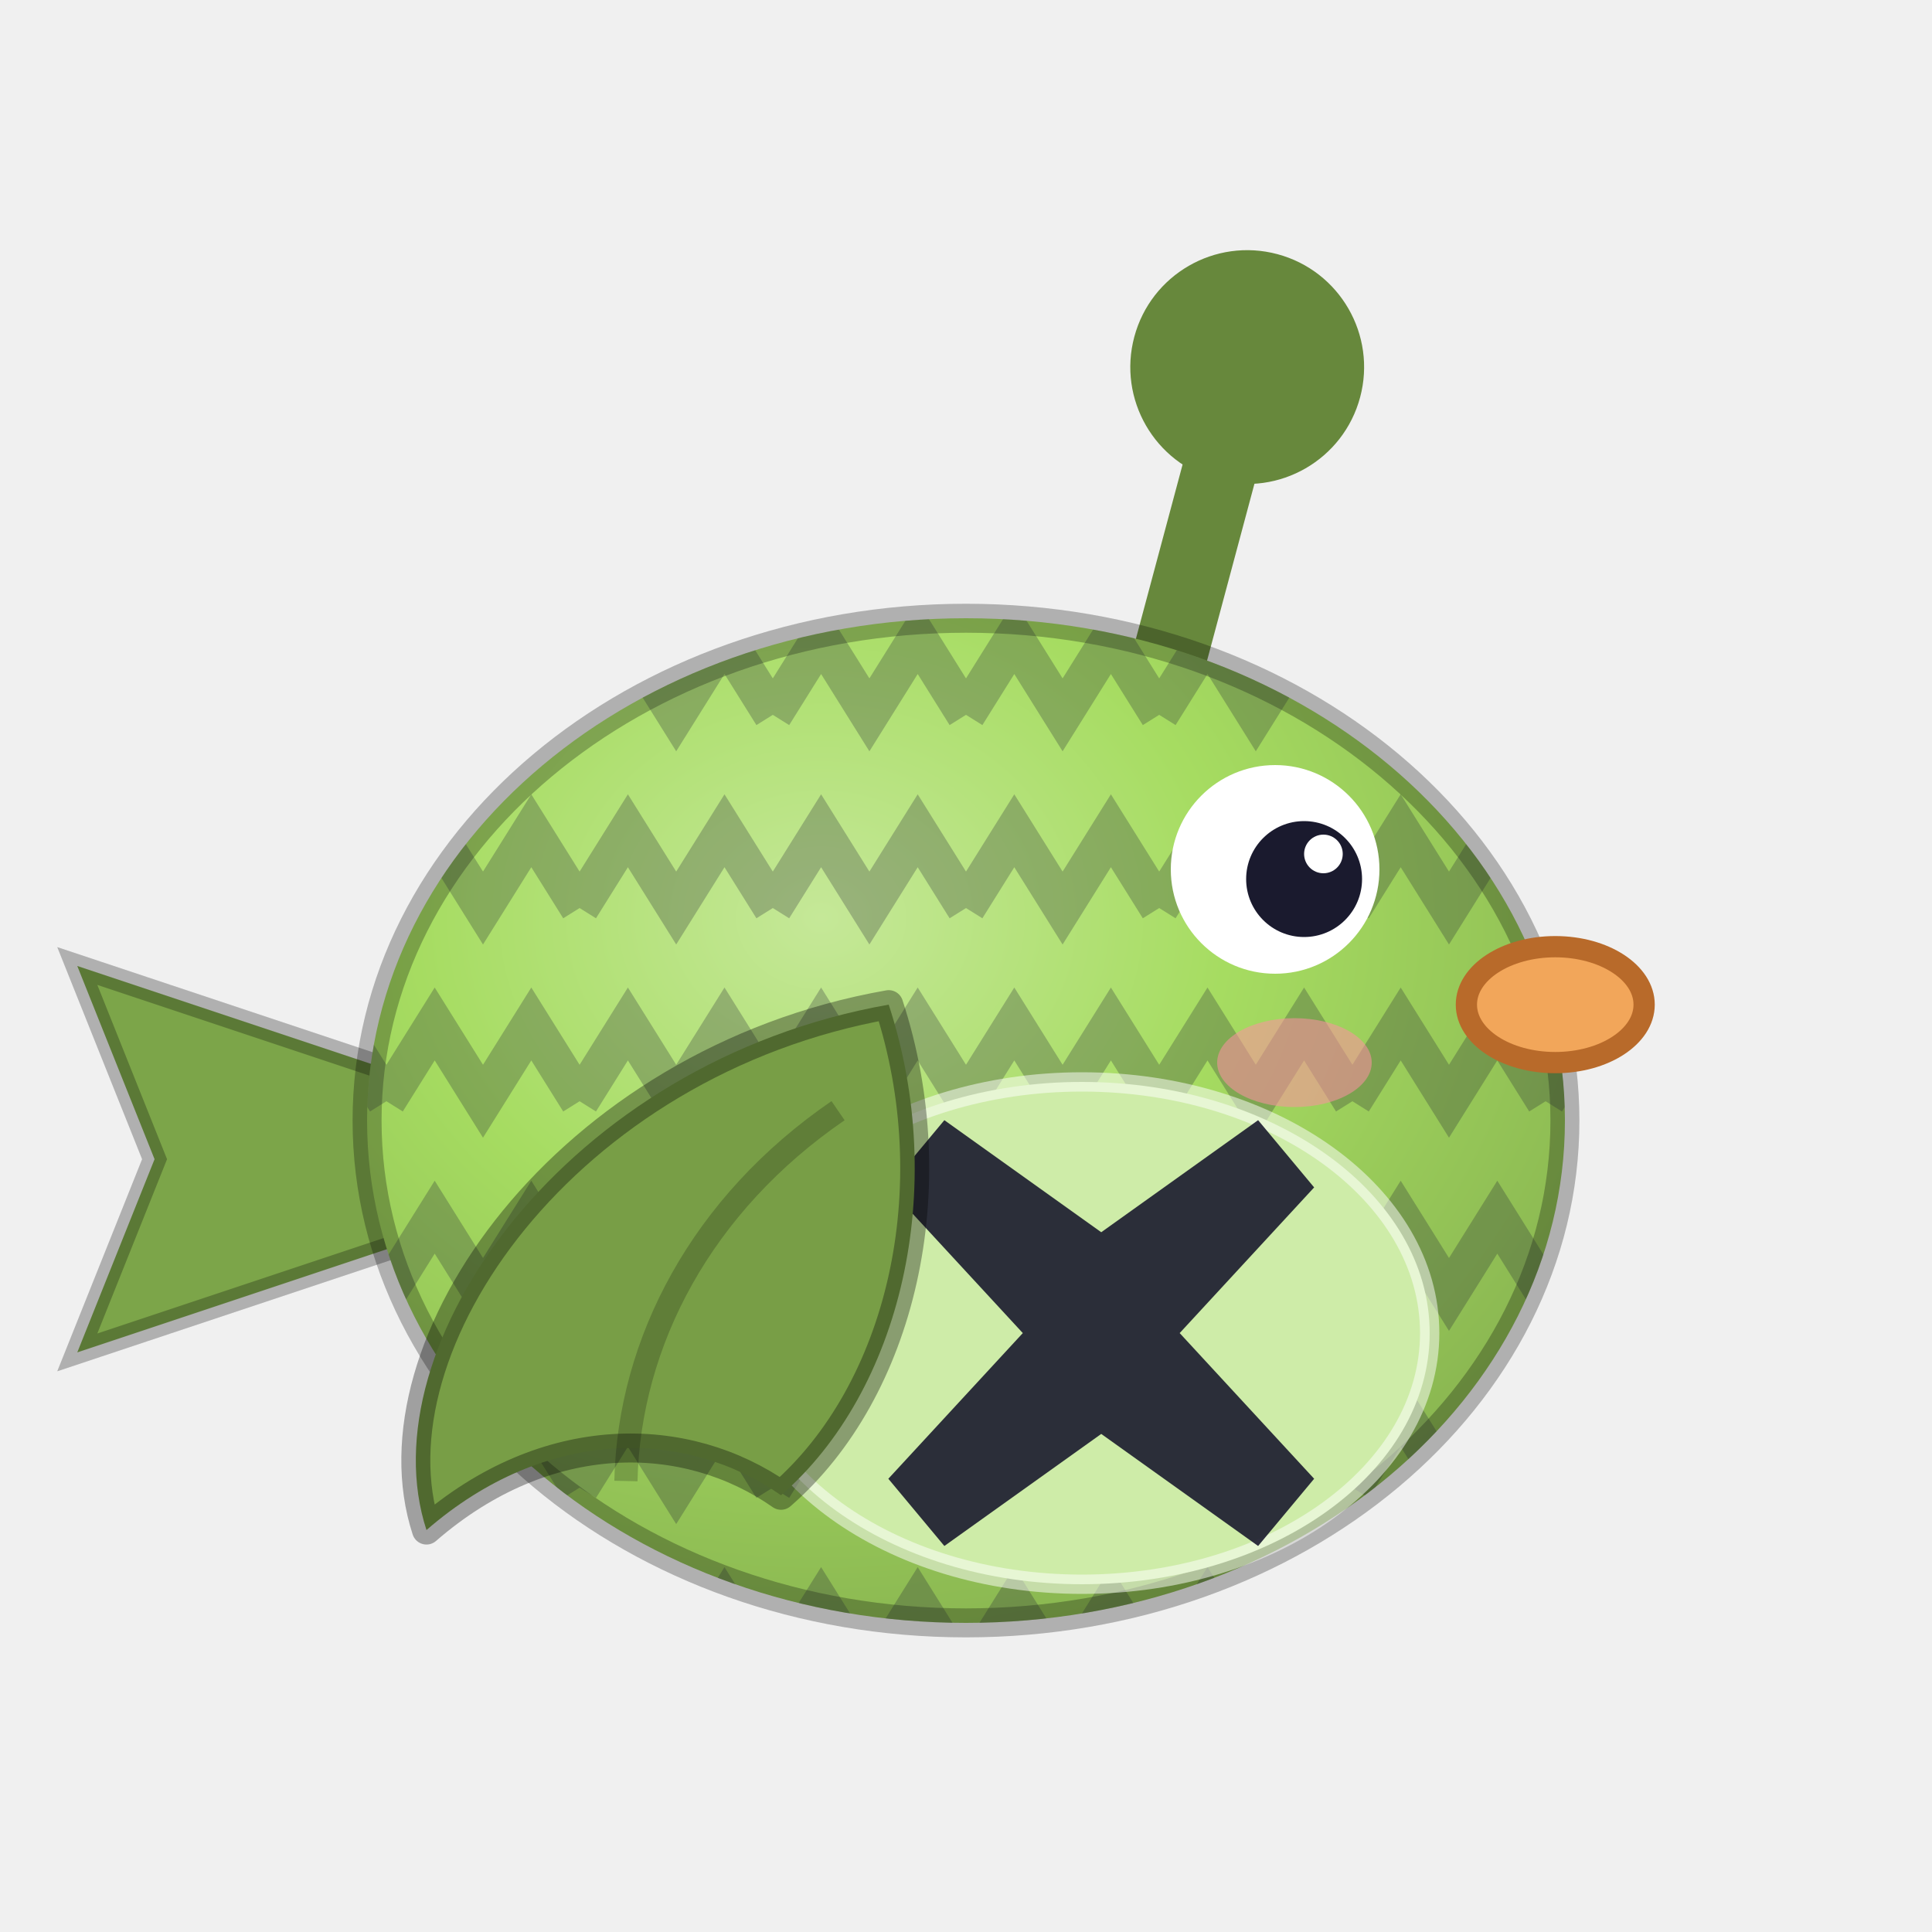
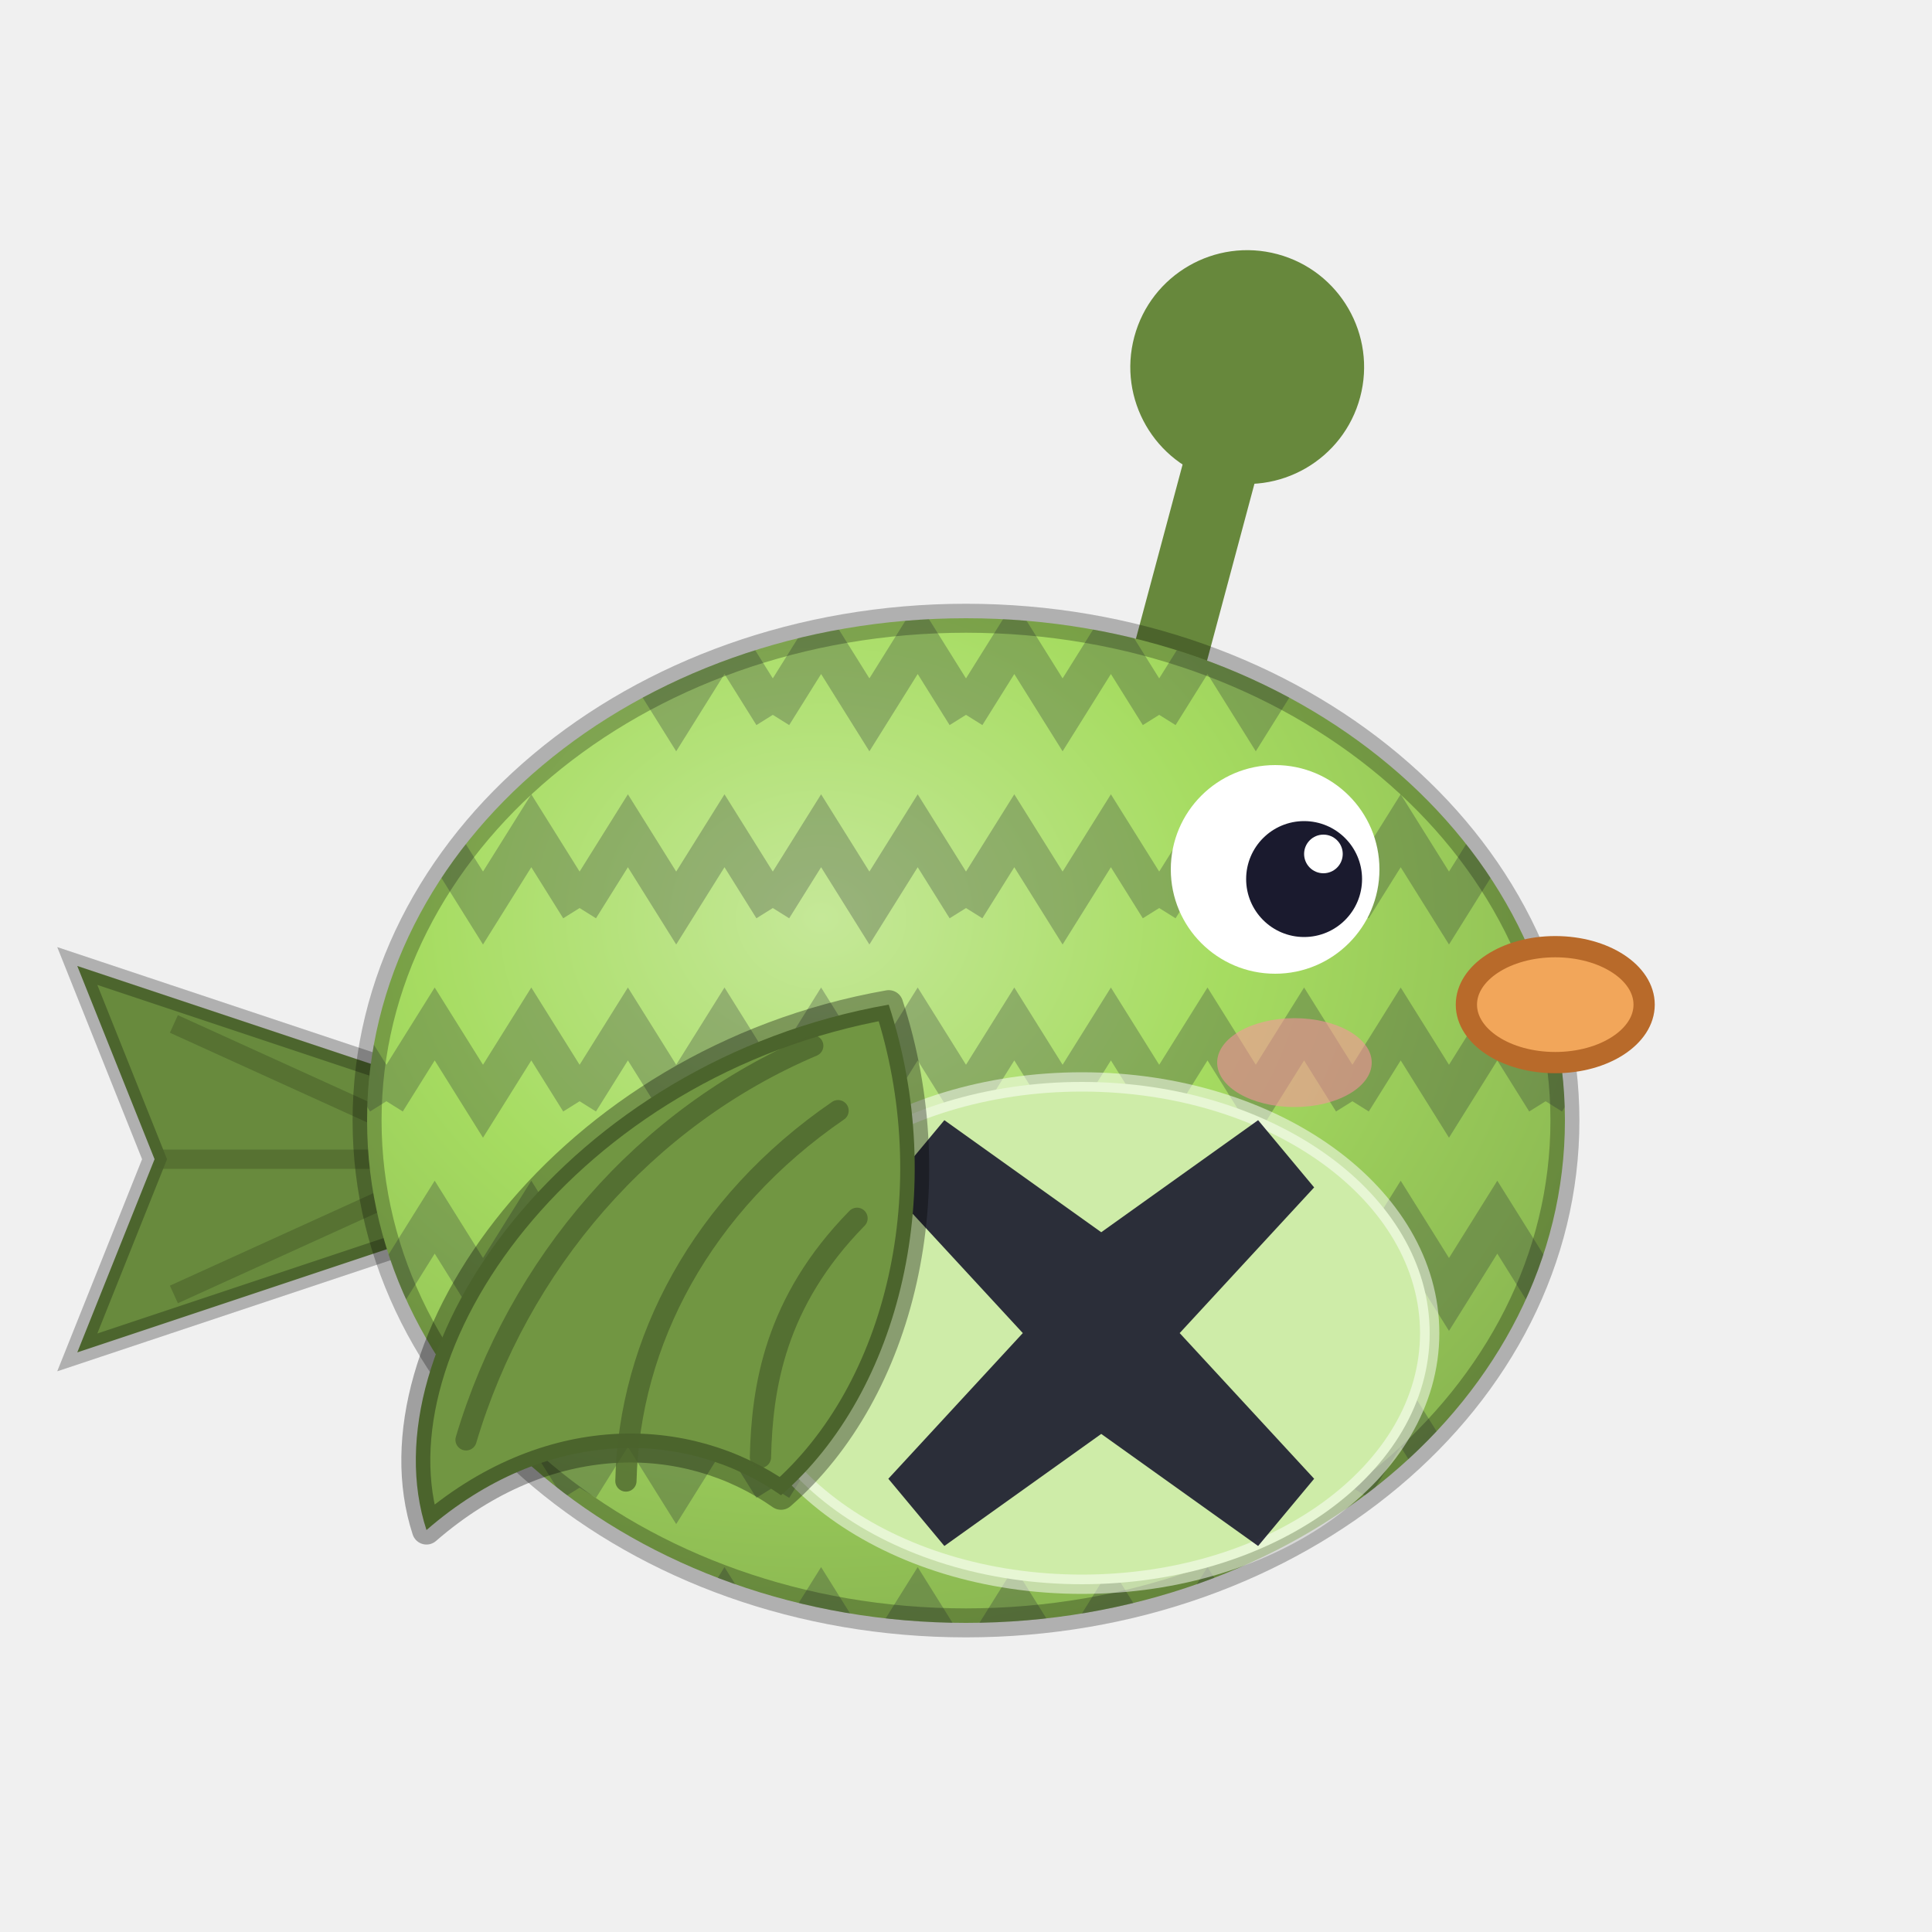
<svg xmlns="http://www.w3.org/2000/svg" viewBox="0 0 100 100" data-kind="color" data-color="lime" data-side-frame="1">
  <defs>
    <radialGradient id="sblime" cx="38%" cy="30%" r="75%">
      <stop offset="0" stop-color="#C5E898" />
      <stop offset=".45" stop-color="#A6DC61" />
      <stop offset="1" stop-color="#88B450" />
    </radialGradient>
    <pattern id="sptlime" width="10" height="10" patternUnits="userSpaceOnUse">
      <g opacity=".26">
        <path d="M0 7 L2.5 3 L5 7 L7.5 3 L10 7" fill="none" stroke="#1A1A2E" stroke-width="2" />
      </g>
    </pattern>
    <clipPath id="scblime">
      <ellipse cx="50" cy="58" rx="31" ry="26" />
    </clipPath>
  </defs>
-   <path d="M22 56 L4 50 L8 60 L4 70 L22 64z" fill="#7CA549" stroke="#0004" stroke-width="1.2" />
+   <path d="M22 56 L4 50 L8 60 L4 70 L22 64z" fill="#688A3D" stroke="#0004" stroke-width="1.2" />
+   <path d="M20 60 L8 60 M20 58 L9 53 M20 62 L9 67" stroke="#4B632C" stroke-width="1" opacity=".6" />
  <g transform="translate(60 36) scale(1.1) rotate(15) translate(-50 -30)">
    <path d="M50 31 V16" stroke="#67883C" stroke-width="3.5" />
    <circle cx="50" cy="14" r="5.5" fill="#67883C" />
  </g>
  <ellipse cx="50" cy="58" rx="31" ry="26" fill="url(#sblime)" stroke="#0004" stroke-width="1.5" />
  <rect x="18" y="30" width="64" height="56" fill="url(#sptlime)" clip-path="url(#scblime)" />
  <ellipse cx="56" cy="69" rx="18" ry="13" fill="#CEECA8" stroke="#fff" stroke-opacity=".5" stroke-width="1" />
  <g transform="translate(57 69) scale(.58) translate(-50 -50)">
    <path d="M36 31l14 10 14-10 5 6-12 13 12 13-5 6-14-10-14 10-5-6 12-13-12-13z" fill="#1A1A2E" fill-opacity=".9" />
  </g>
  <circle cx="66" cy="45" r="5.4" fill="#fff" />
  <circle cx="67.5" cy="45.5" r="3" fill="#1A1A2E" />
  <circle cx="68.5" cy="44.2" r="1" fill="#fff" />
  <ellipse cx="80.5" cy="52" rx="4.6" ry="3" fill="#F2A65A" stroke="#B86A2A" stroke-width="1.1" />
  <ellipse cx="67" cy="55" rx="4" ry="2.3" fill="#FF8FA3" opacity=".55" />
  <g transform="rotate(-55 46 52)">
-     <path d="M46 52 C34 40 16 40 10 48 C18 50 22 56 22 62 C30 64 40 60 46 52z" fill="#789E46" stroke="#0005" stroke-width="1.5" stroke-linejoin="round" />
-     <path d="M40 53 C32 50 24 51 18 55" fill="none" stroke="#0003" stroke-width="1.2" />
+     <path d="M46 52 C34 40 16 40 10 48 C18 50 22 56 22 62 C30 64 40 60 46 52z" fill="#719642" stroke="#0005" stroke-width="1.5" stroke-linejoin="round" />
+     <path d="M40 53 C32 50 24 51 18 55 M42 50 C34 45 24 44 15 47 M36 57 C30 56 26 58 23 60" fill="none" stroke="#4B632C" stroke-width="1.1" stroke-linecap="round" opacity=".75" />
  </g>
  <g transform="translate(0 -3)" />
</svg>
